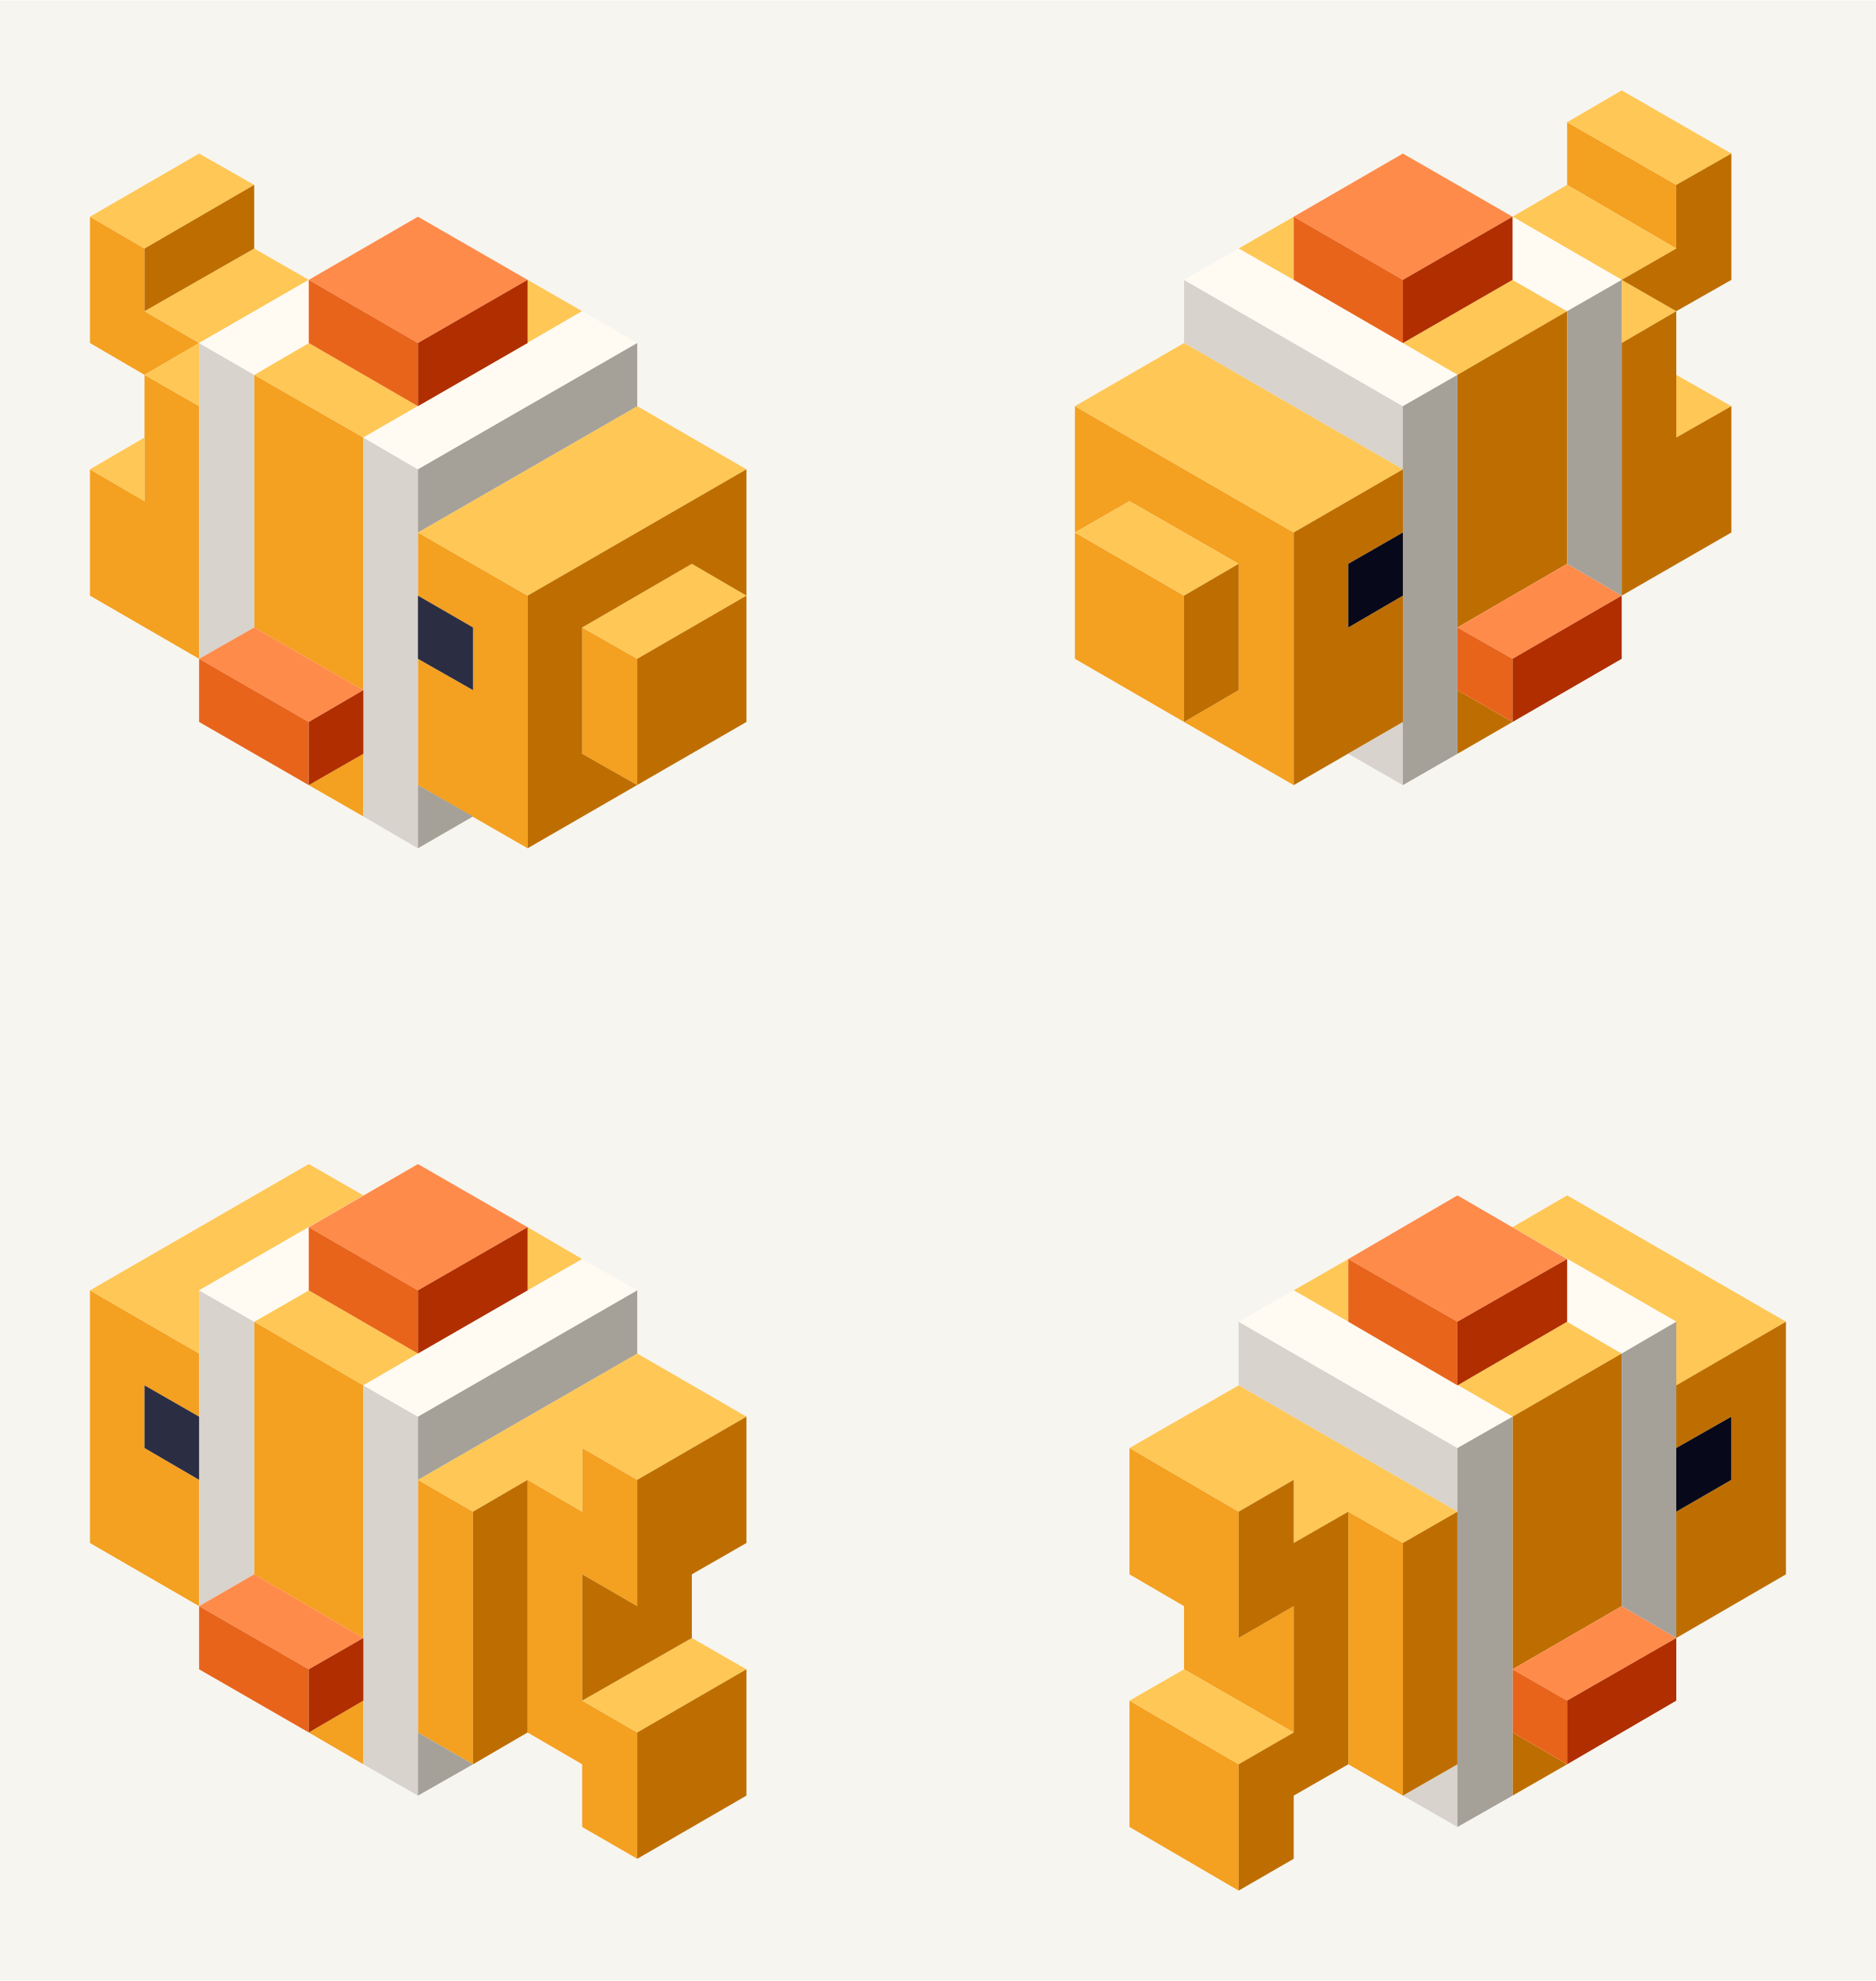
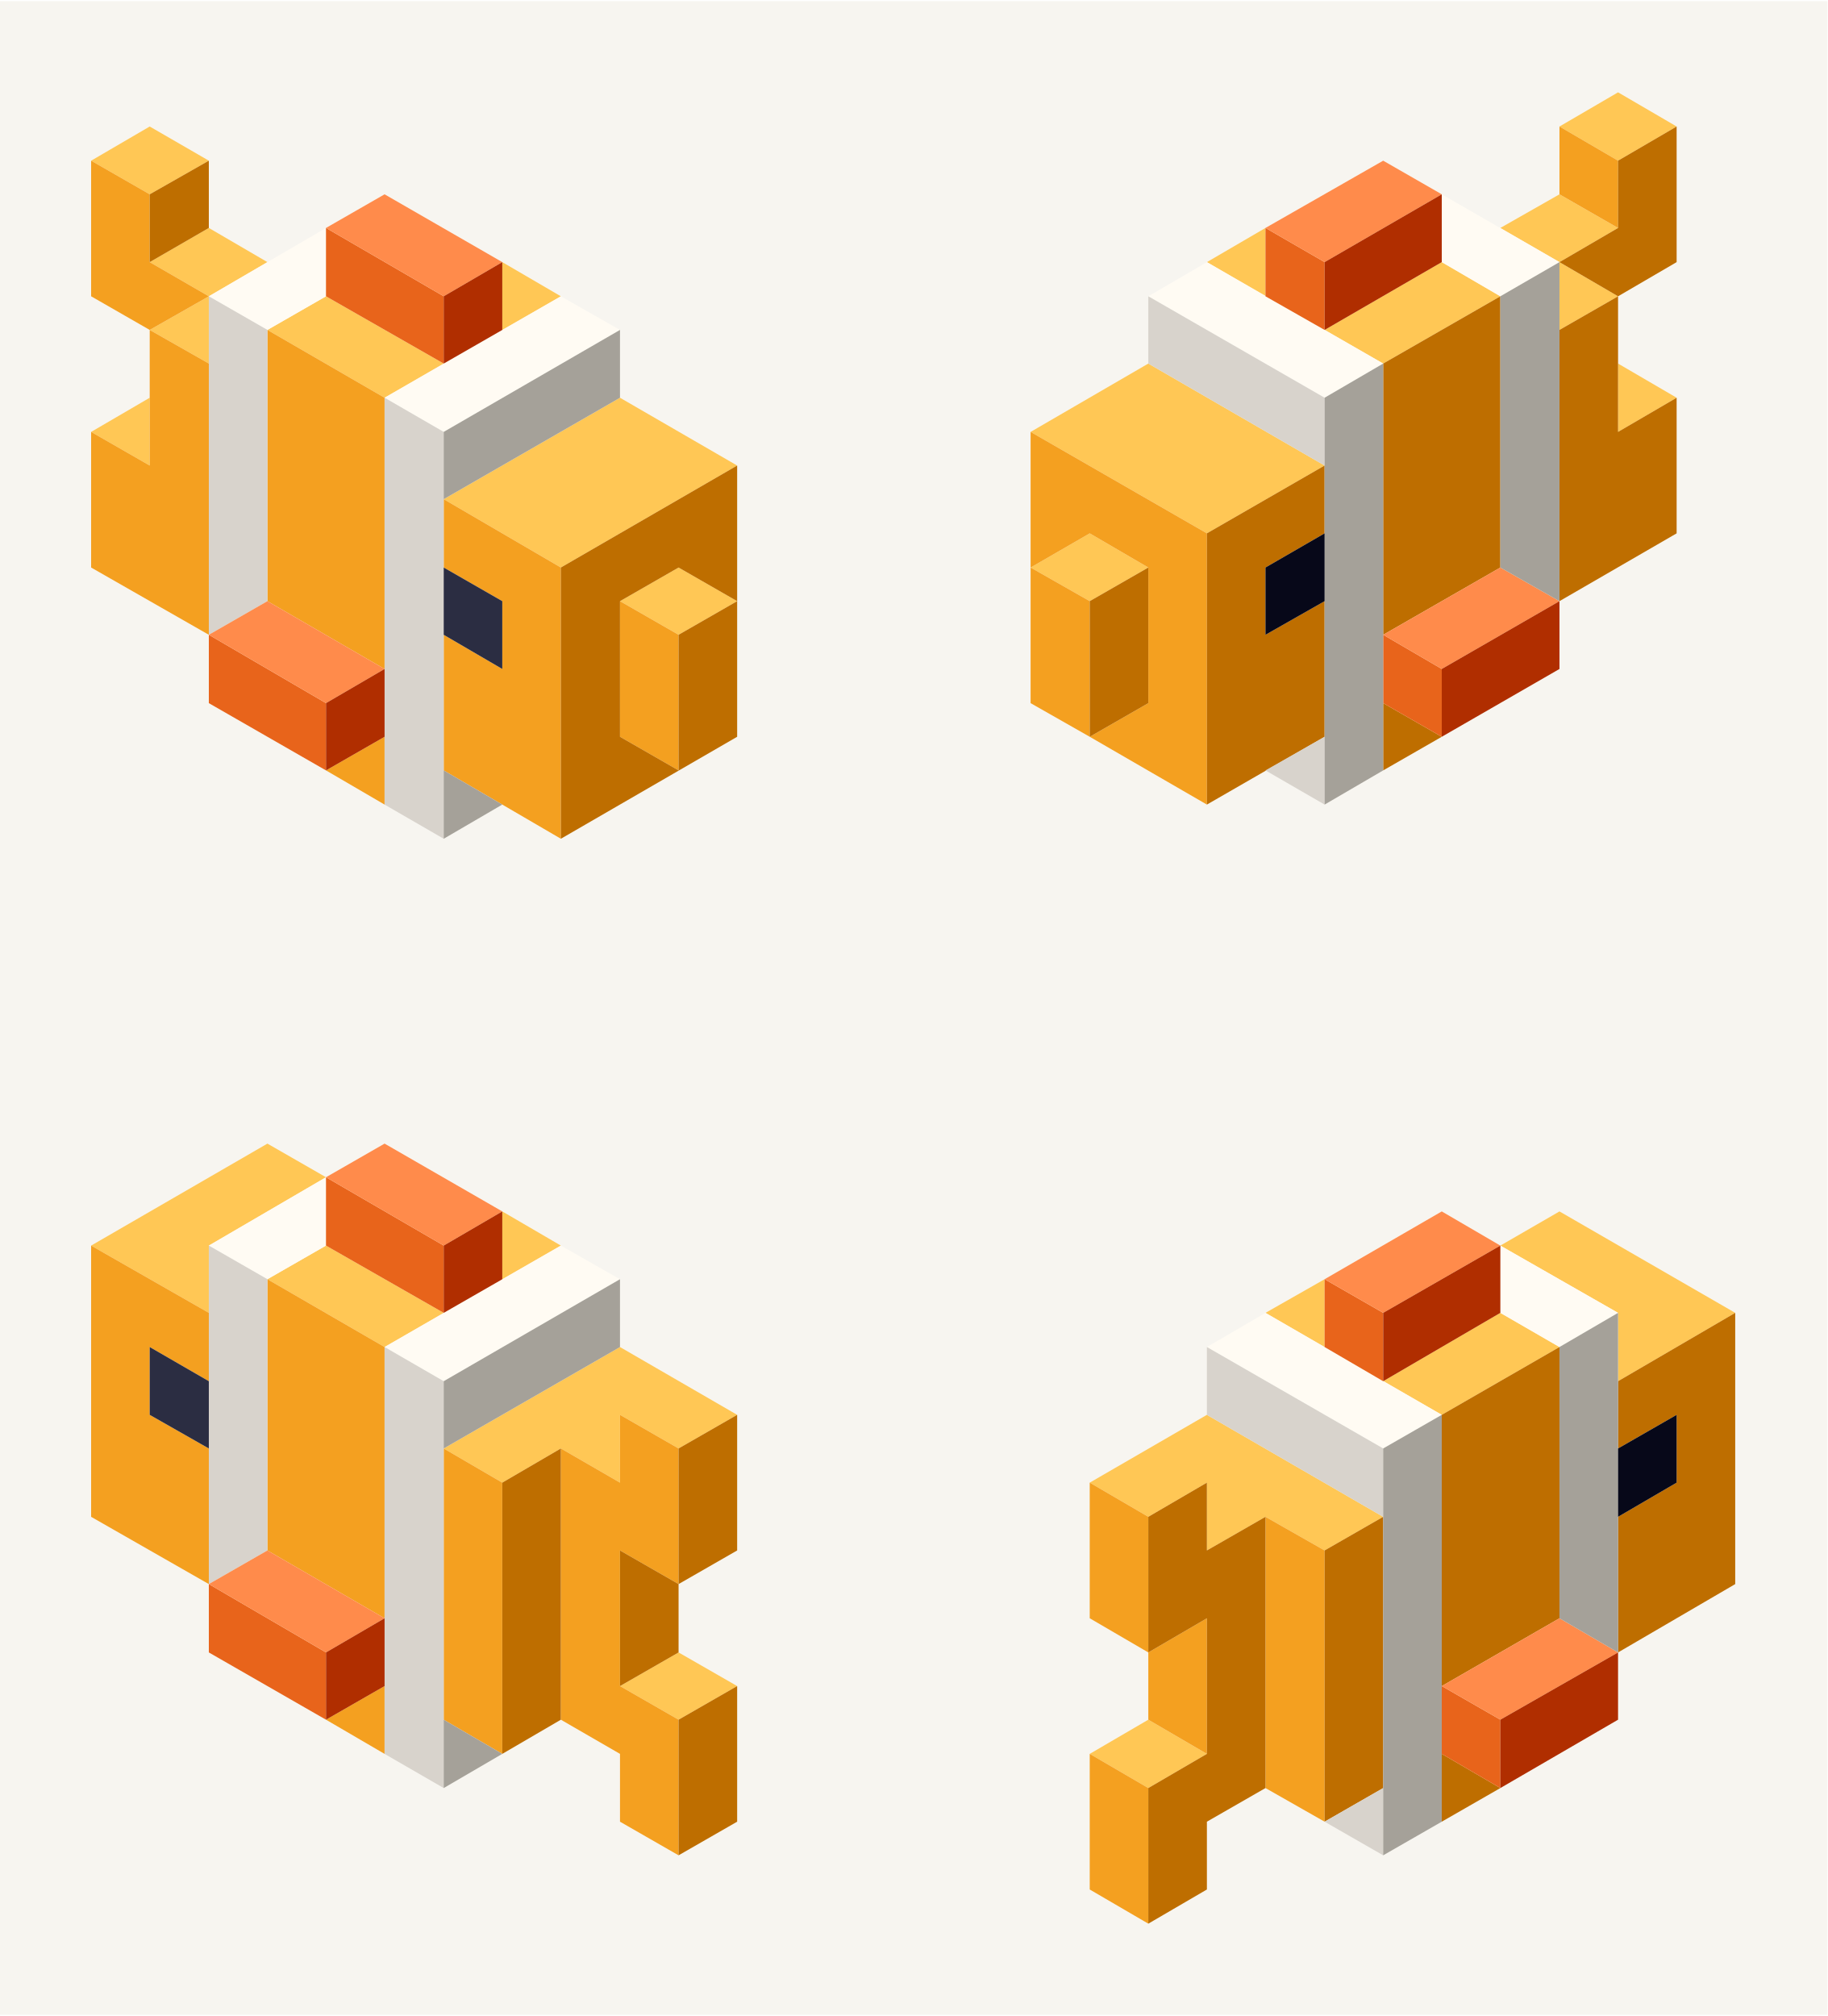
- <svg xmlns="http://www.w3.org/2000/svg" width="640" height="676" viewBox="-0.178 -0.053 3.712 3.919">
-   <rect x="-0.178" y="-0.053" width="3.712" height="3.919" fill="#f7f5f0" />
-   <path fill="#f4a020" d="M0.216 0.75L0.216 1.25L0 1.125L0 0.875L0.108 0.938L0.108 0.688ZM0 0.375L0.108 0.438L0.108 0.562L0.216 0.625L0.108 0.688L0 0.625ZM0.325 0.688L0.541 0.812L0.541 1.312L0.325 1.188ZM0.649 1L0.866 1.125L0.866 1.625L0.649 1.5L0.649 1.25L0.758 1.312L0.758 1.188L0.649 1.125ZM0.433 1.5L0.541 1.438L0.541 1.562ZM0.974 1.188L1.083 1.25L1.083 1.5L0.974 1.438ZM2.923 0.188L3.139 0.312L3.139 0.438L2.923 0.312ZM2.382 1L2.382 1.5L2.165 1.375L2.273 1.312L2.273 1.062L2.057 0.938L1.949 1L2.165 1.125L2.165 1.375L1.949 1.25L1.949 0.75ZM0.974 3.312L1.083 3.375L1.083 3.625L0.974 3.562L0.974 3.438L0.866 3.375L0.866 2.875L0.974 2.938L0.974 2.812L1.083 2.875L1.083 3.125L0.974 3.062ZM0.649 2.875L0.758 2.938L0.758 3.438L0.649 3.375ZM0.325 2.562L0.541 2.688L0.541 3.188L0.325 3.062ZM0.433 3.375L0.541 3.312L0.541 3.438ZM0 2.5L0.216 2.625L0.216 2.75L0.108 2.688L0.108 2.812L0.216 2.875L0.216 3.125L0 3ZM2.057 3.312L2.273 3.438L2.273 3.688L2.057 3.562ZM2.057 2.812L2.273 2.938L2.273 3.188L2.382 3.125L2.382 3.375L2.165 3.25L2.165 3.125L2.057 3.062ZM2.49 2.938L2.598 3L2.598 3.5L2.49 3.438Z" />
-   <path fill="#d8d3cc" d="M0.216 0.625L0.325 0.688L0.325 1.188L0.216 1.25ZM0.541 0.812L0.649 0.875L0.649 1.625L0.541 1.562ZM2.598 0.75L2.598 0.875L2.165 0.625L2.165 0.5ZM2.49 1.438L2.598 1.375L2.598 1.5ZM0.541 2.688L0.649 2.75L0.649 3.5L0.541 3.438ZM0.216 2.5L0.325 2.562L0.325 3.062L0.216 3.125ZM2.273 2.562L2.706 2.812L2.706 2.938L2.273 2.688ZM2.598 3.5L2.706 3.438L2.706 3.562Z" />
-   <path fill="#ffc755" d="M0 0.875L0.108 0.812L0.108 0.938ZM0.216 0.25L0.325 0.312L0.108 0.438L0 0.375ZM0.325 0.438L0.433 0.5L0.216 0.625L0.216 0.75L0.108 0.688L0.216 0.625L0.108 0.562ZM0.325 0.688L0.433 0.625L0.649 0.75L0.541 0.812ZM1.083 0.75L1.299 0.875L0.866 1.125L0.649 1ZM0.866 0.5L0.974 0.562L0.866 0.625ZM0.974 1.188L1.191 1.062L1.299 1.125L1.083 1.25ZM3.139 0.688L3.248 0.75L3.139 0.812ZM2.923 0.188L3.031 0.125L3.248 0.25L3.139 0.312ZM2.923 0.312L3.139 0.438L3.031 0.5L3.139 0.562L3.031 0.625L3.031 0.5L2.815 0.375ZM2.815 0.5L2.923 0.562L2.706 0.688L2.598 0.625ZM2.598 0.875L2.382 1L1.949 0.75L2.165 0.625ZM2.273 0.438L2.382 0.375L2.382 0.5ZM2.273 1.062L2.165 1.125L1.949 1L2.057 0.938ZM1.191 3.188L1.299 3.25L1.083 3.375L0.974 3.312ZM1.299 2.75L1.083 2.875L0.974 2.812L0.974 2.938L0.866 2.875L0.758 2.938L0.649 2.875L1.083 2.625ZM0.866 2.375L0.974 2.438L0.866 2.5ZM0.325 2.562L0.433 2.5L0.649 2.625L0.541 2.688ZM0.433 2.25L0.541 2.312L0.216 2.5L0.216 2.625L0 2.5ZM2.057 3.312L2.165 3.25L2.382 3.375L2.273 3.438ZM2.057 2.812L2.273 2.688L2.706 2.938L2.598 3L2.49 2.938L2.382 3L2.382 2.875L2.273 2.938ZM2.923 2.562L3.031 2.625L2.815 2.75L2.706 2.688ZM2.382 2.5L2.49 2.438L2.49 2.562ZM2.815 2.375L2.923 2.312L3.356 2.562L3.139 2.688L3.139 2.562Z" />
-   <path fill="#be6e00" d="M0.325 0.312L0.325 0.438L0.108 0.562L0.108 0.438ZM0.866 1.125L1.299 0.875L1.299 1.375L0.866 1.625ZM0.974 1.188L0.974 1.438L1.083 1.5L1.083 1.25L1.299 1.125L1.191 1.062ZM3.031 0.625L3.139 0.562L3.139 0.812L3.248 0.75L3.248 1L3.031 1.125ZM3.031 0.5L3.139 0.438L3.139 0.312L3.248 0.25L3.248 0.5L3.139 0.562ZM2.923 0.562L2.923 1.062L2.706 1.188L2.706 0.688ZM2.598 0.875L2.598 1L2.49 1.062L2.49 1.188L2.598 1.125L2.598 1.375L2.382 1.5L2.382 1ZM2.706 1.312L2.815 1.375L2.706 1.438ZM2.165 1.125L2.273 1.062L2.273 1.312L2.165 1.375ZM1.299 3.25L1.299 3.5L1.083 3.625L1.083 3.375ZM1.299 2.75L1.299 3L1.191 3.062L1.191 3.188L0.974 3.312L0.974 3.062L1.083 3.125L1.083 2.875ZM0.758 2.938L0.866 2.875L0.866 3.375L0.758 3.438ZM2.273 3.438L2.382 3.375L2.382 3.125L2.273 3.188L2.273 2.938L2.382 2.875L2.382 3L2.49 2.938L2.49 3.438L2.382 3.5L2.382 3.625L2.273 3.688ZM2.598 3L2.706 2.938L2.706 3.438L2.598 3.5ZM3.031 2.625L3.031 3.125L2.815 3.25L2.815 2.75ZM2.815 3.375L2.923 3.438L2.815 3.5ZM3.356 2.562L3.356 3.062L3.139 3.188L3.139 2.938L3.248 2.875L3.248 2.75L3.139 2.812L3.139 2.688Z" />
-   <path fill="#fffbf3" d="M0.433 0.5L0.433 0.625L0.325 0.688L0.216 0.625ZM0.541 0.812L0.974 0.562L1.083 0.625L0.649 0.875ZM2.815 0.375L3.031 0.5L2.923 0.562L2.815 0.5ZM2.706 0.688L2.598 0.75L2.165 0.5L2.273 0.438ZM0.974 2.438L1.083 2.5L0.649 2.75L0.541 2.688ZM0.433 2.375L0.433 2.5L0.325 2.562L0.216 2.5ZM2.273 2.562L2.382 2.5L2.815 2.75L2.706 2.812ZM2.923 2.438L3.139 2.562L3.031 2.625L2.923 2.562Z" />
-   <path fill="#ff8b4b" d="M0.433 0.5L0.649 0.375L0.866 0.5L0.649 0.625ZM0.216 1.25L0.325 1.188L0.541 1.312L0.433 1.375ZM2.923 1.062L3.031 1.125L2.815 1.25L2.706 1.188ZM2.815 0.375L2.598 0.5L2.382 0.375L2.598 0.25ZM0.216 3.125L0.325 3.062L0.541 3.188L0.433 3.25ZM0.866 2.375L0.649 2.5L0.433 2.375L0.649 2.25ZM2.49 2.438L2.706 2.312L2.923 2.438L2.706 2.562ZM3.031 3.125L3.139 3.188L2.923 3.312L2.815 3.25Z" />
-   <path fill="#e8641b" d="M0.433 0.5L0.649 0.625L0.649 0.75L0.433 0.625ZM0.216 1.25L0.433 1.375L0.433 1.5L0.216 1.375ZM2.706 1.188L2.815 1.25L2.815 1.375L2.706 1.312ZM2.598 0.5L2.598 0.625L2.382 0.5L2.382 0.375ZM0.216 3.125L0.433 3.25L0.433 3.375L0.216 3.25ZM0.433 2.5L0.433 2.375L0.649 2.5L0.649 2.625ZM2.49 2.438L2.706 2.562L2.706 2.688L2.49 2.562ZM2.815 3.25L2.923 3.312L2.923 3.438L2.815 3.375Z" />
-   <path fill="#b02e00" d="M0.649 0.625L0.866 0.5L0.866 0.625L0.649 0.75ZM0.433 1.375L0.541 1.312L0.541 1.438L0.433 1.5ZM3.031 1.125L3.031 1.25L2.815 1.375L2.815 1.25ZM2.815 0.375L2.815 0.5L2.598 0.625L2.598 0.5ZM0.433 3.25L0.541 3.188L0.541 3.312L0.433 3.375ZM0.866 2.375L0.866 2.5L0.649 2.625L0.649 2.5ZM2.706 2.562L2.923 2.438L2.923 2.562L2.706 2.688ZM2.923 3.312L3.139 3.188L3.139 3.312L2.923 3.438Z" />
-   <path fill="#a5a199" d="M0.649 0.875L1.083 0.625L1.083 0.75L0.649 1ZM0.649 1.5L0.758 1.562L0.649 1.625ZM3.031 1.125L2.923 1.062L2.923 0.562L3.031 0.5ZM2.598 0.75L2.706 0.688L2.706 1.438L2.598 1.5ZM1.083 2.5L1.083 2.625L0.649 2.875L0.649 2.75ZM0.649 3.375L0.758 3.438L0.649 3.5ZM2.706 2.812L2.815 2.75L2.815 3.5L2.706 3.562ZM3.031 2.625L3.139 2.562L3.139 3.188L3.031 3.125Z" />
-   <path fill="#2b2d42" d="M0.649 1.125L0.758 1.188L0.758 1.312L0.649 1.25ZM0.108 2.688L0.216 2.75L0.216 2.875L0.108 2.812Z" />
-   <path fill="#070819" d="M2.49 1.062L2.598 1L2.598 1.125L2.49 1.188ZM3.139 2.812L3.248 2.75L3.248 2.875L3.139 2.938Z" />
+ <svg xmlns="http://www.w3.org/2000/svg" width="640" height="706" viewBox="-0.06 -0.106 3.369 3.712">
+   <rect x="-0.06" y="-0.106" width="3.369" height="3.712" fill="#f7f5f0" />
+   <path fill="#ffc755" d="M0.108 0.688L0.216 0.625L0.216 0.75ZM0.108 0.188L0.216 0.125L0.325 0.188L0.216 0.25ZM0.216 0.375L0.325 0.312L0.433 0.375L0.325 0.438L0.325 0.562L0.216 0.5L0.325 0.438ZM0.758 0.812L1.083 0.625L1.299 0.75L0.974 0.938ZM0.433 0.5L0.541 0.438L0.758 0.562L0.649 0.625ZM0.866 0.375L0.974 0.438L0.866 0.5ZM1.083 1L1.191 0.938L1.299 1L1.191 1.062ZM2.923 0.562L3.031 0.625L2.923 0.688ZM2.815 0.125L2.923 0.062L3.031 0.125L2.923 0.188ZM2.815 0.25L2.923 0.312L2.815 0.375L2.923 0.438L2.815 0.5L2.815 0.375L2.706 0.312ZM2.598 0.375L2.706 0.438L2.49 0.562L2.382 0.5ZM2.165 0.375L2.273 0.312L2.273 0.438ZM2.382 0.75L2.165 0.875L1.84 0.688L2.057 0.562ZM1.84 0.938L1.949 0.875L2.057 0.938L1.949 1ZM1.083 3L1.191 2.938L1.299 3L1.191 3.062ZM1.191 2.562L1.083 2.5L1.083 2.625L0.974 2.562L0.866 2.625L0.758 2.562L1.083 2.375L1.299 2.5ZM0.866 2.125L0.974 2.188L0.866 2.25ZM0.433 2.25L0.541 2.188L0.758 2.312L0.649 2.375ZM0.433 2L0.541 2.062L0.325 2.188L0.325 2.312L0.108 2.188ZM1.949 3.125L2.057 3.062L2.165 3.125L2.057 3.188ZM1.949 2.625L2.165 2.5L2.49 2.688L2.382 2.75L2.273 2.688L2.165 2.75L2.165 2.625L2.057 2.688ZM2.706 2.312L2.815 2.375L2.598 2.5L2.49 2.438ZM2.273 2.312L2.382 2.25L2.382 2.375ZM2.706 2.188L2.815 2.125L3.139 2.312L2.923 2.438L2.923 2.312Z" />
+   <path fill="#f4a020" d="M0.216 0.75L0.216 0.5L0.325 0.562L0.325 1.062L0.108 0.938L0.108 0.688ZM0.108 0.188L0.216 0.25L0.216 0.375L0.325 0.438L0.216 0.5L0.108 0.438ZM0.758 0.812L0.974 0.938L0.974 1.438L0.758 1.312L0.758 1.062L0.866 1.125L0.866 1L0.758 0.938ZM0.433 0.5L0.649 0.625L0.649 1.125L0.433 1ZM0.541 1.312L0.649 1.25L0.649 1.375ZM1.083 1L1.191 1.062L1.191 1.312L1.083 1.25ZM2.815 0.125L2.923 0.188L2.923 0.312L2.815 0.25ZM2.165 0.875L2.165 1.375L1.949 1.25L2.057 1.188L2.057 0.938L1.949 0.875L1.84 0.938L1.949 1L1.949 1.25L1.84 1.188L1.84 0.688ZM1.083 3L1.191 3.062L1.191 3.312L1.083 3.25L1.083 3.125L0.974 3.062L0.974 2.562L1.083 2.625L1.083 2.5L1.191 2.562L1.191 2.812L1.083 2.75ZM0.758 2.562L0.866 2.625L0.866 3.125L0.758 3.062ZM0.433 2.25L0.649 2.375L0.649 2.875L0.433 2.75ZM0.541 3.062L0.649 3L0.649 3.125ZM0.108 2.188L0.325 2.312L0.325 2.438L0.216 2.375L0.216 2.5L0.325 2.562L0.325 2.812L0.108 2.688ZM1.949 3.125L2.057 3.188L2.057 3.438L1.949 3.375ZM1.949 2.625L2.057 2.688L2.057 2.938L2.165 2.875L2.165 3.125L2.057 3.062L2.057 2.938L1.949 2.875ZM2.273 2.688L2.382 2.75L2.382 3.25L2.273 3.188Z" />
+   <path fill="#be6e00" d="M0.216 0.25L0.325 0.188L0.325 0.312L0.216 0.375ZM0.974 0.938L1.299 0.75L1.299 1.25L0.974 1.438ZM1.083 1L1.083 1.25L1.191 1.312L1.191 1.062L1.299 1L1.191 0.938ZM2.923 0.688L3.031 0.625L3.031 0.875L2.815 1L2.815 0.5L2.923 0.438ZM2.815 0.375L2.923 0.312L2.923 0.188L3.031 0.125L3.031 0.375L2.923 0.438ZM2.706 0.438L2.706 0.938L2.49 1.062L2.49 0.562ZM2.382 0.75L2.382 0.875L2.273 0.938L2.273 1.062L2.382 1L2.382 1.25L2.165 1.375L2.165 0.875ZM2.49 1.188L2.598 1.25L2.49 1.312ZM1.949 1L2.057 0.938L2.057 1.188L1.949 1.25ZM1.191 3.062L1.299 3L1.299 3.25L1.191 3.312ZM1.191 2.562L1.299 2.5L1.299 2.75L1.191 2.812L1.191 2.938L1.083 3L1.083 2.75L1.191 2.812ZM0.866 2.625L0.974 2.562L0.974 3.062L0.866 3.125ZM2.057 3.188L2.165 3.125L2.165 2.875L2.057 2.938L2.057 2.688L2.165 2.625L2.165 2.75L2.273 2.688L2.273 3.188L2.165 3.25L2.165 3.375L2.057 3.438ZM2.382 2.75L2.49 2.688L2.49 3.188L2.382 3.25ZM2.815 2.375L2.815 2.875L2.598 3L2.598 2.5ZM2.598 3.125L2.706 3.188L2.598 3.25ZM3.139 2.312L3.139 2.812L2.923 2.938L2.923 2.688L3.031 2.625L3.031 2.5L2.923 2.562L2.923 2.438Z" />
+   <path fill="#fffbf3" d="M0.325 0.438L0.541 0.312L0.541 0.438L0.433 0.5ZM0.649 0.625L0.974 0.438L1.083 0.5L0.758 0.688ZM2.815 0.375L2.706 0.438L2.598 0.375L2.598 0.25ZM2.49 0.562L2.382 0.625L2.057 0.438L2.165 0.375ZM0.974 2.188L1.083 2.25L0.758 2.438L0.649 2.375ZM0.541 2.062L0.541 2.188L0.433 2.25L0.325 2.188ZM2.165 2.375L2.273 2.312L2.598 2.5L2.49 2.562ZM2.706 2.188L2.923 2.312L2.815 2.375L2.706 2.312Z" />
+   <path fill="#d8d3cc" d="M0.325 0.438L0.433 0.5L0.433 1L0.325 1.062ZM0.649 0.625L0.758 0.688L0.758 1.438L0.649 1.375ZM2.382 0.625L2.382 0.75L2.057 0.562L2.057 0.438ZM2.273 1.312L2.382 1.25L2.382 1.375ZM0.649 2.375L0.758 2.438L0.758 3.188L0.649 3.125ZM0.325 2.188L0.433 2.25L0.433 2.75L0.325 2.812ZM2.165 2.375L2.49 2.562L2.49 2.688L2.165 2.5ZM2.382 3.25L2.49 3.188L2.49 3.312Z" />
+   <path fill="#e8641b" d="M0.541 0.312L0.758 0.438L0.758 0.562L0.541 0.438ZM0.325 1.062L0.541 1.188L0.541 1.312L0.325 1.188ZM2.49 1.062L2.598 1.125L2.598 1.25L2.49 1.188ZM2.273 0.312L2.382 0.375L2.382 0.5L2.273 0.438ZM0.325 2.812L0.541 2.938L0.541 3.062L0.325 2.938ZM0.541 2.188L0.541 2.062L0.758 2.188L0.758 2.312ZM2.382 2.25L2.49 2.312L2.49 2.438L2.382 2.375ZM2.598 3L2.706 3.062L2.706 3.188L2.598 3.125Z" />
+   <path fill="#ff8b4b" d="M0.541 0.312L0.649 0.25L0.866 0.375L0.758 0.438ZM0.325 1.062L0.433 1L0.649 1.125L0.541 1.188ZM2.706 0.938L2.815 1L2.598 1.125L2.49 1.062ZM2.49 0.188L2.598 0.25L2.382 0.375L2.273 0.312ZM0.325 2.812L0.433 2.75L0.649 2.875L0.541 2.938ZM0.758 2.188L0.541 2.062L0.649 2L0.866 2.125ZM2.382 2.25L2.598 2.125L2.706 2.188L2.49 2.312ZM2.815 2.875L2.923 2.938L2.706 3.062L2.598 3Z" />
+   <path fill="#b02e00" d="M0.758 0.438L0.866 0.375L0.866 0.5L0.758 0.562ZM0.541 1.188L0.649 1.125L0.649 1.25L0.541 1.312ZM2.815 1L2.815 1.125L2.598 1.25L2.598 1.125ZM2.598 0.25L2.598 0.375L2.382 0.5L2.382 0.375ZM0.541 2.938L0.649 2.875L0.649 3L0.541 3.062ZM0.758 2.188L0.866 2.125L0.866 2.25L0.758 2.312ZM2.49 2.312L2.706 2.188L2.706 2.312L2.49 2.438ZM2.706 3.062L2.923 2.938L2.923 3.062L2.706 3.188Z" />
+   <path fill="#a5a199" d="M1.083 0.5L1.083 0.625L0.758 0.812L0.758 0.688ZM0.758 1.312L0.866 1.375L0.758 1.438ZM2.706 0.438L2.815 0.375L2.815 1L2.706 0.938ZM2.382 0.625L2.49 0.562L2.49 1.312L2.382 1.375ZM1.083 2.25L1.083 2.375L0.758 2.562L0.758 2.438ZM0.758 3.062L0.866 3.125L0.758 3.188ZM2.49 2.562L2.598 2.5L2.598 3.25L2.49 3.312ZM2.815 2.375L2.923 2.312L2.923 2.938L2.815 2.875Z" />
+   <path fill="#2b2d42" d="M0.758 0.938L0.866 1L0.866 1.125L0.758 1.062ZM0.216 2.375L0.325 2.438L0.325 2.562L0.216 2.5Z" />
+   <path fill="#070819" d="M2.273 0.938L2.382 0.875L2.382 1L2.273 1.062ZM2.923 2.562L3.031 2.5L3.031 2.625L2.923 2.688Z" />
</svg>
